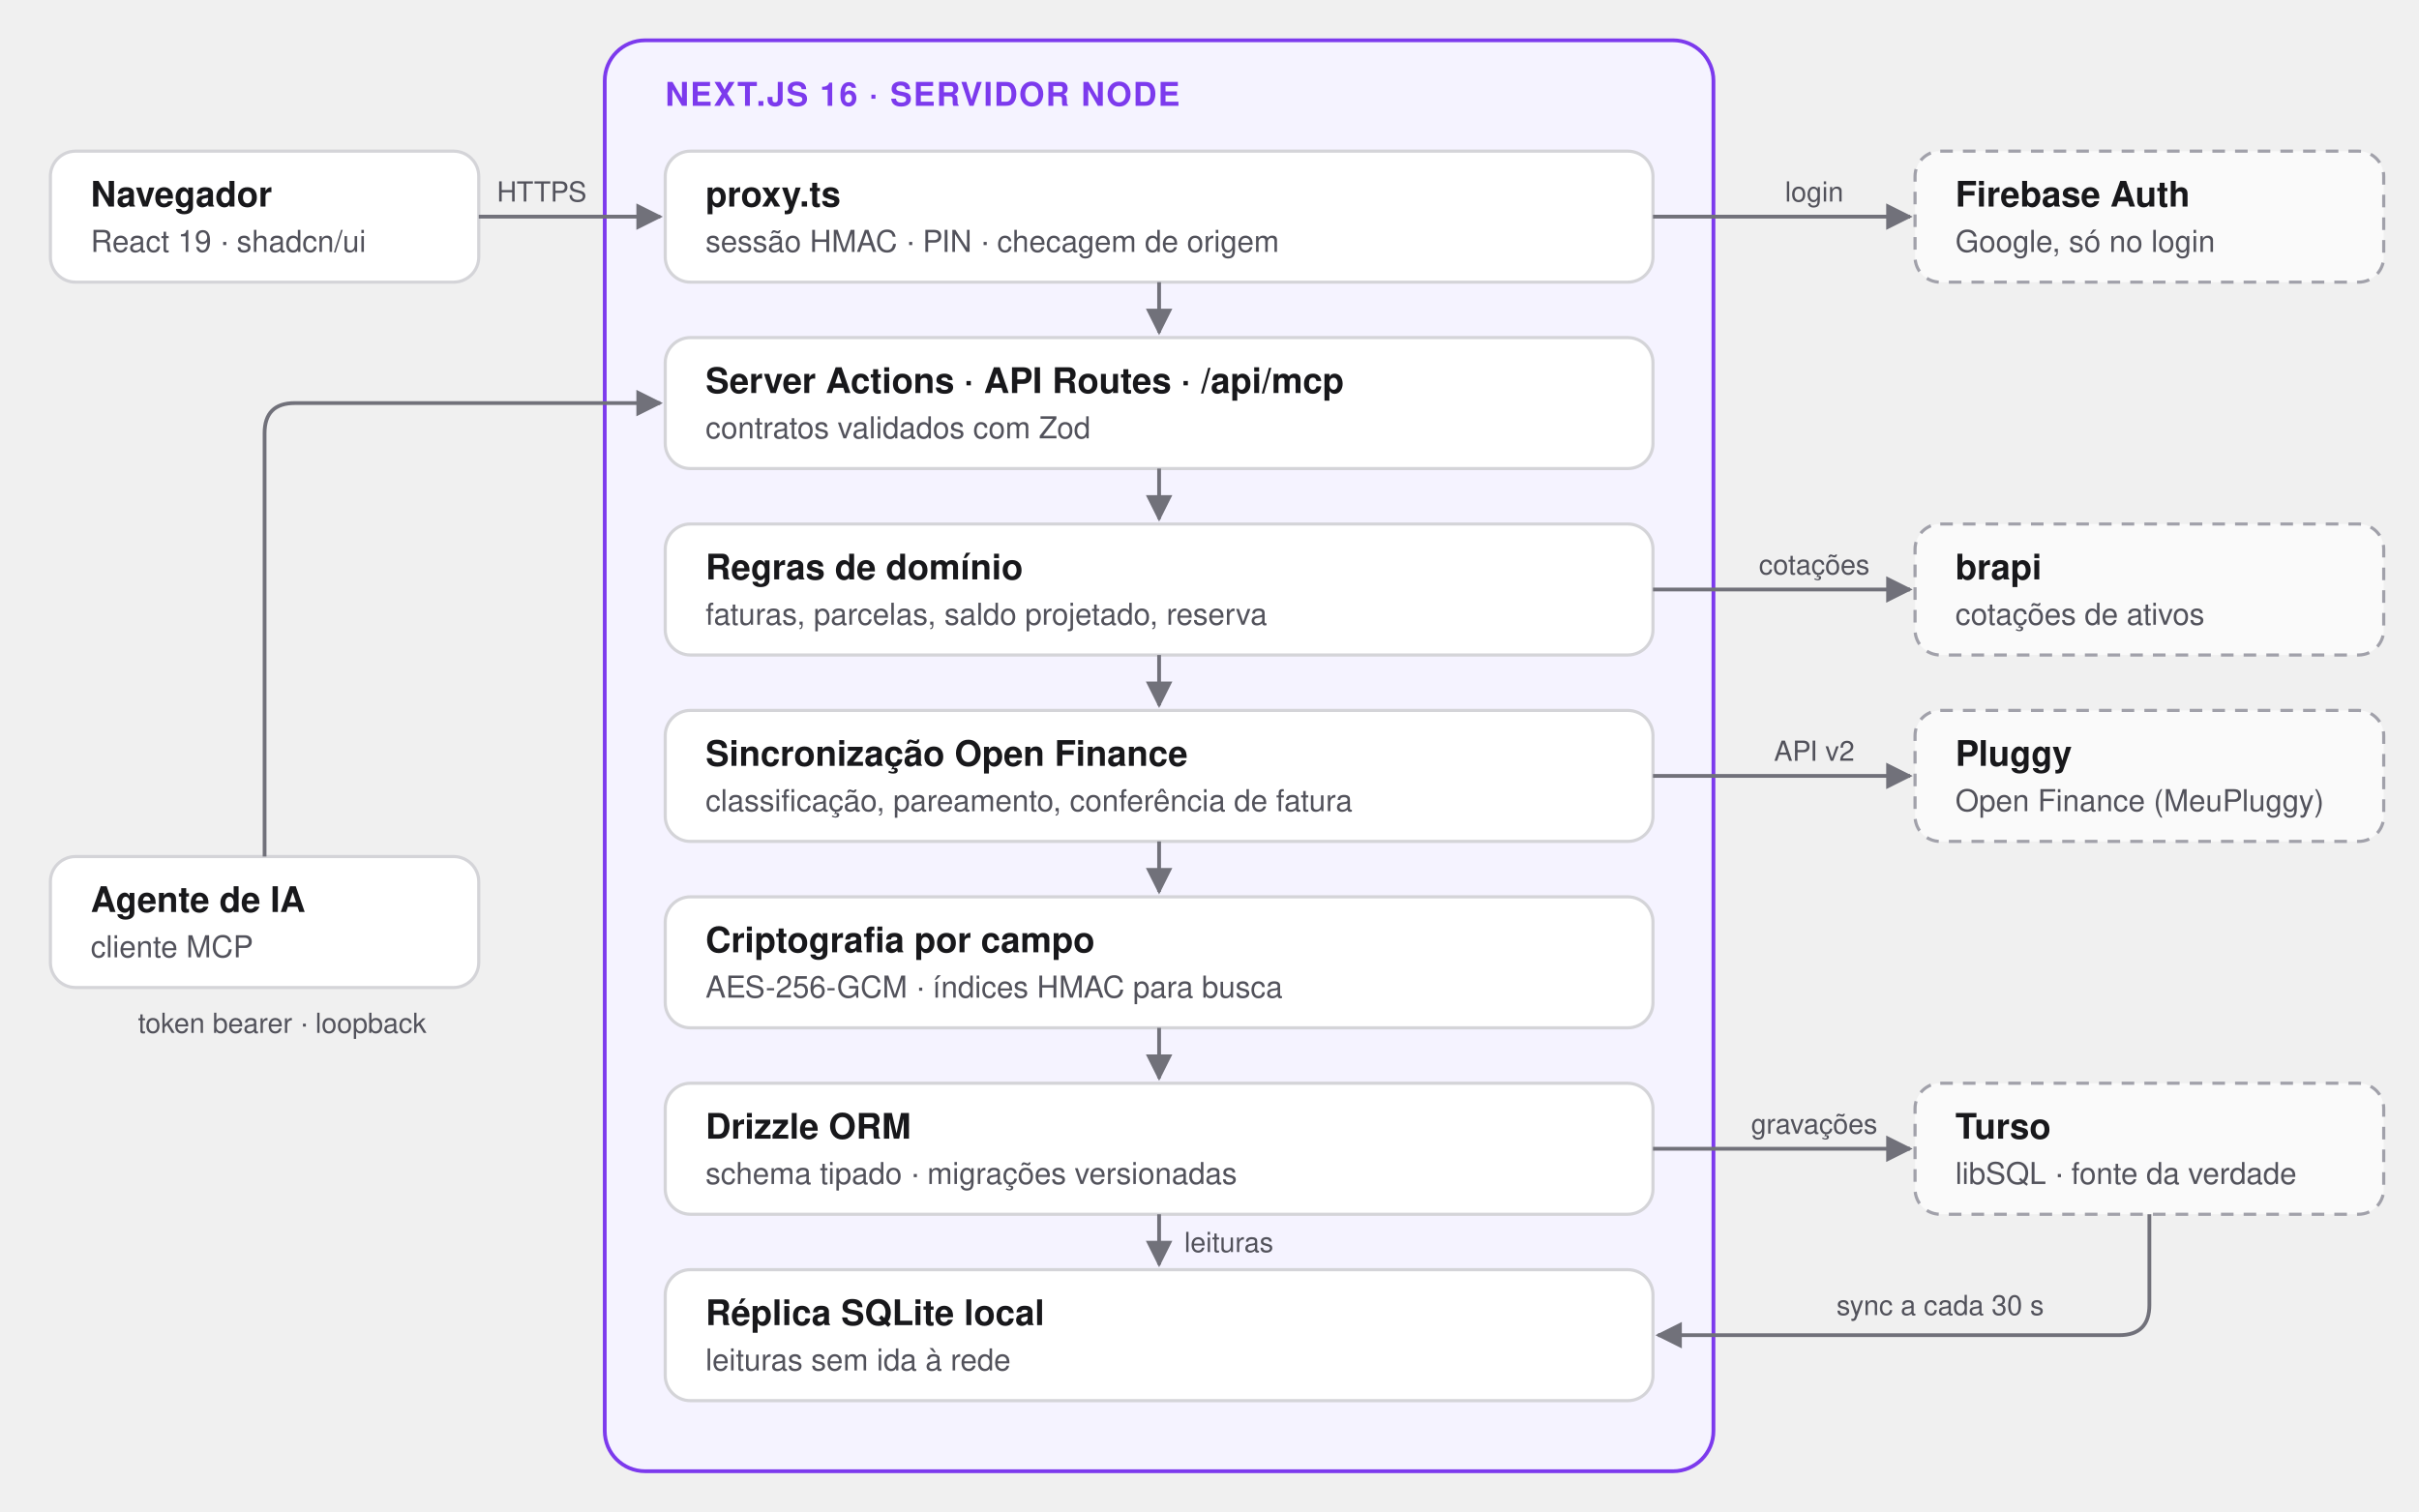
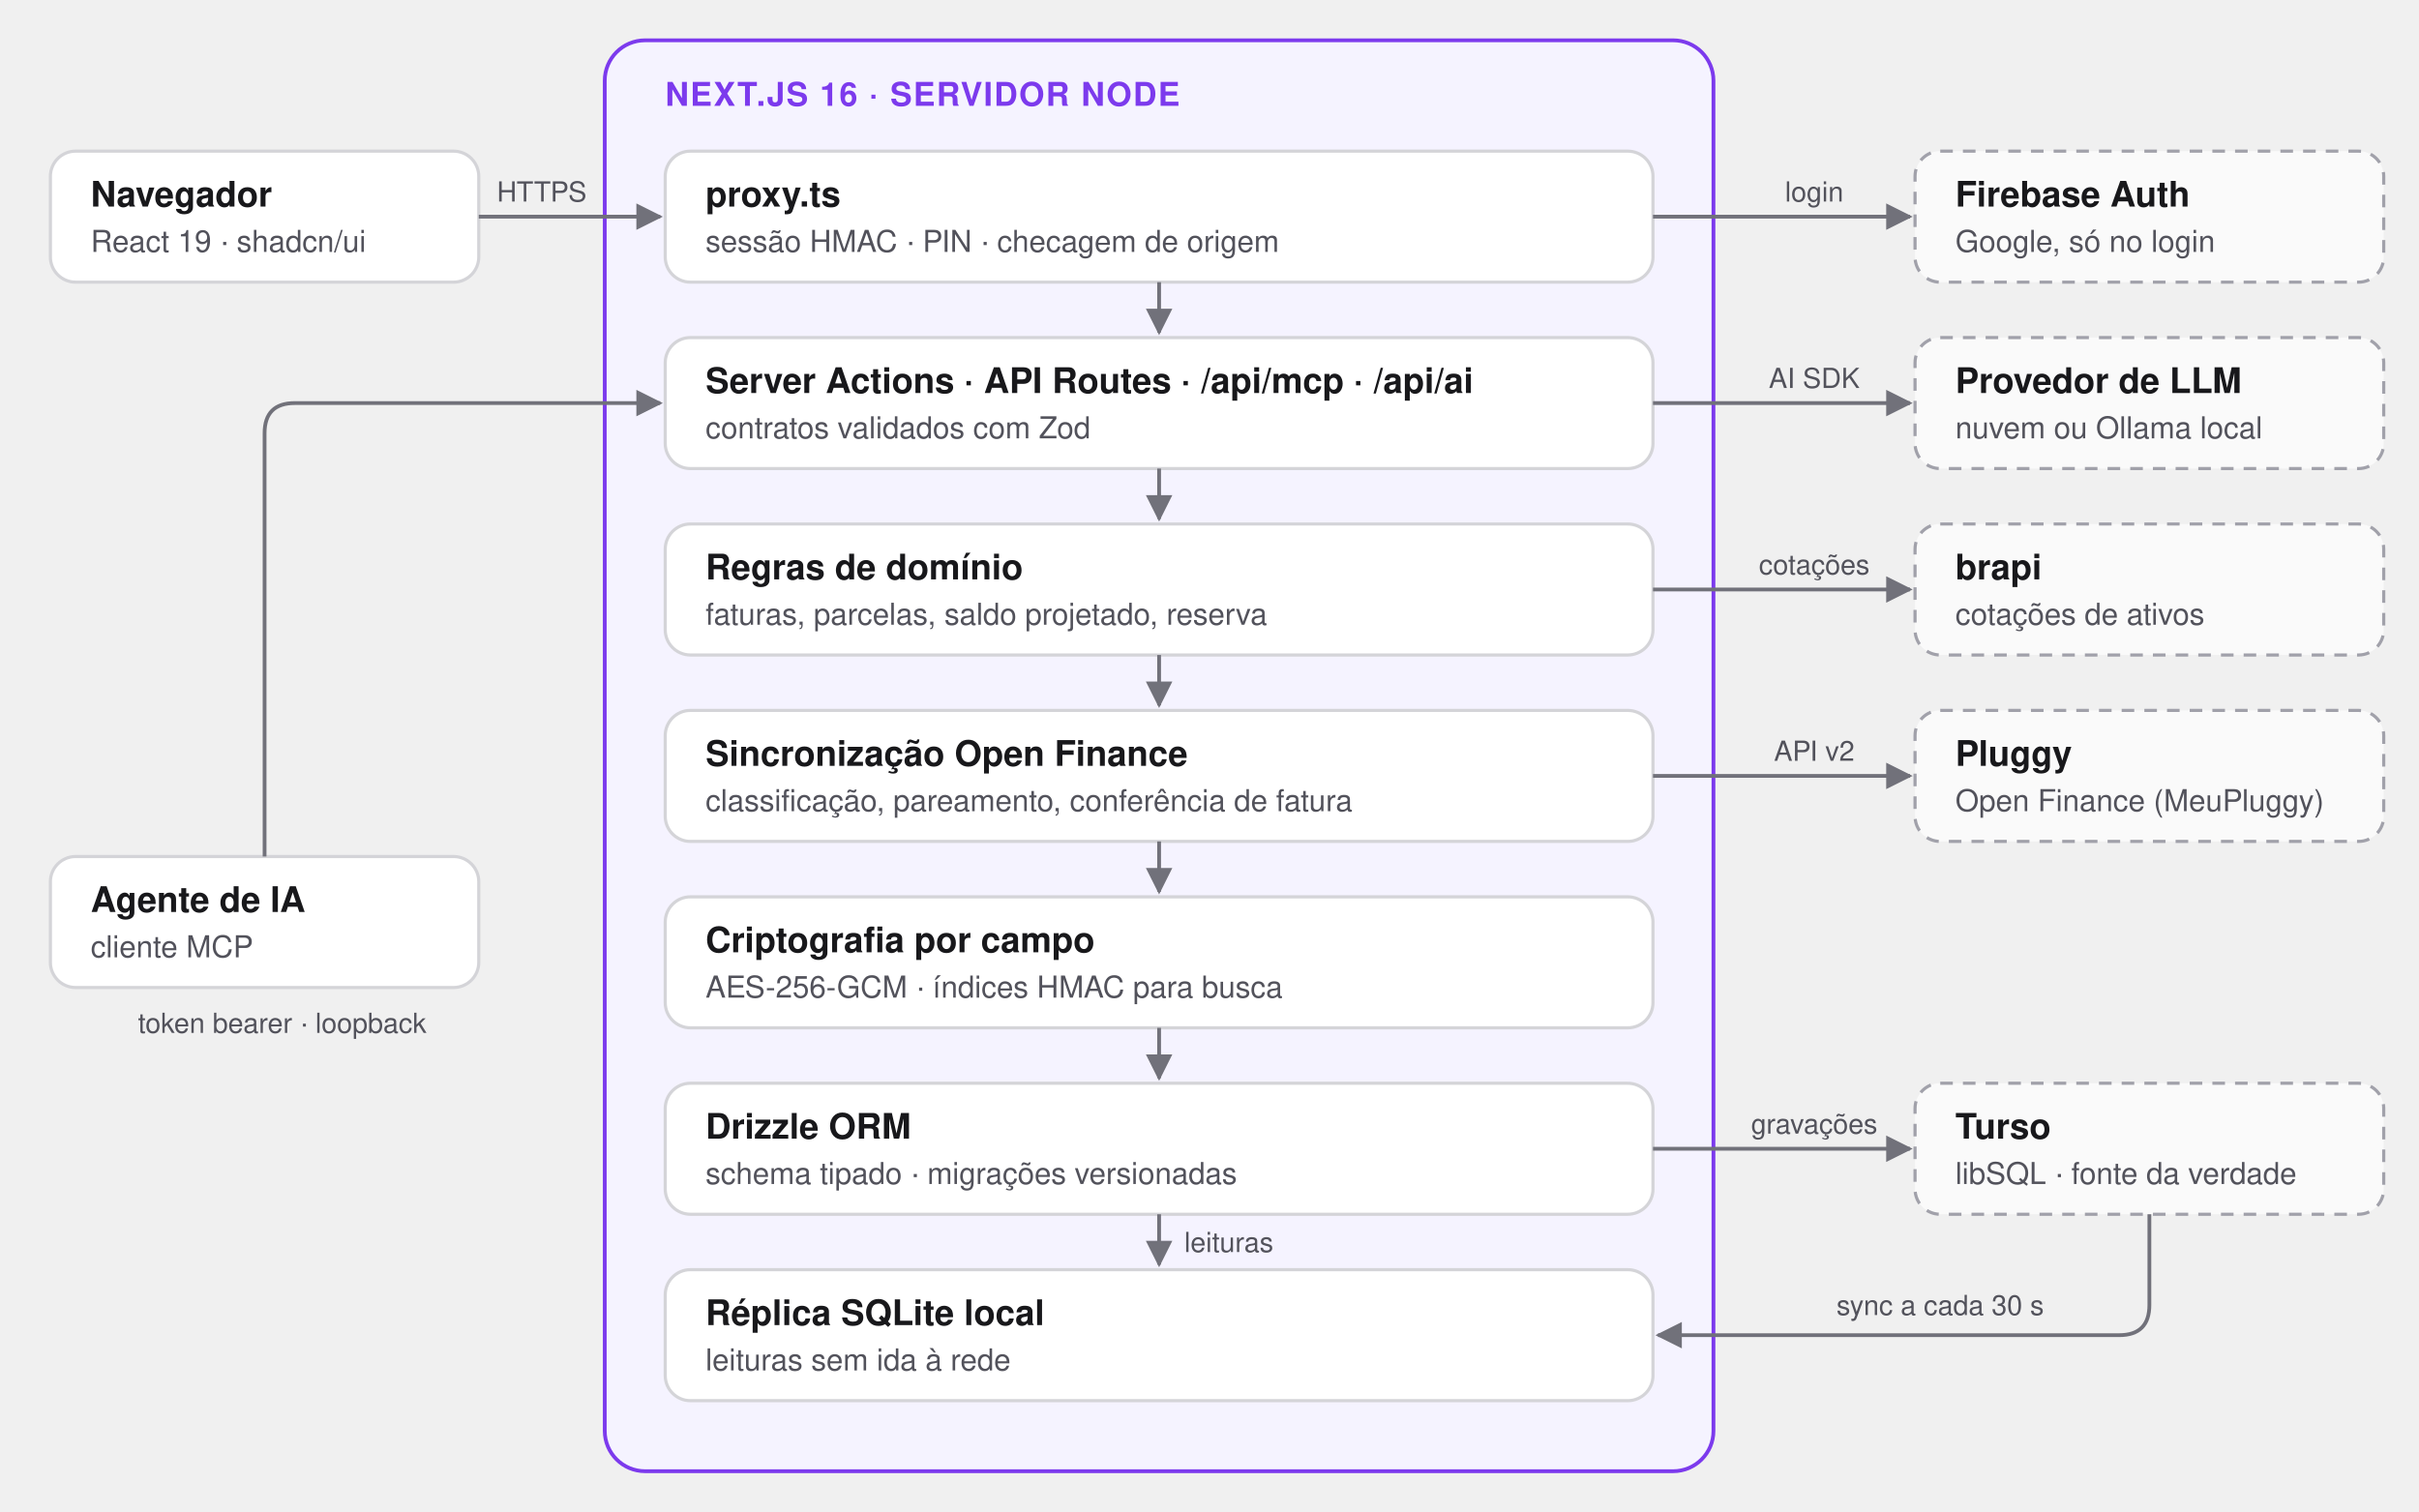
<svg xmlns="http://www.w3.org/2000/svg" viewBox="0 0 960 600" width="960" height="600" font-family="ui-sans-serif, system-ui, -apple-system, 'Segoe UI', Helvetica, Arial, sans-serif">
  <defs>
    <marker id="arrow" viewBox="0 0 10 10" refX="9" refY="5" markerWidth="7" markerHeight="7" orient="auto-start-reverse">
      <path d="M0 0L10 5L0 10z" fill="#71717a" />
    </marker>
  </defs>
  <rect x="240" y="16" width="440" height="568" rx="16" fill="#f5f3ff" stroke="#7c3aed" stroke-width="1.5" />
  <text x="264" y="42" font-size="13" font-weight="700" fill="#7c3aed" letter-spacing=".04em">NEXT.JS 16 · SERVIDOR NODE</text>
  <rect x="264" y="60" width="392" height="52" rx="10" fill="#ffffff" stroke="#d4d4d8" stroke-width="1.25" />
  <text x="280" y="82" font-size="14" font-weight="600" fill="#18181b">proxy.ts</text>
  <text x="280" y="100" font-size="12" fill="#52525b">sessão HMAC · PIN · checagem de origem</text>
  <path d="M460 112 V132" fill="none" stroke="#71717a" stroke-width="1.5" marker-end="url(#arrow)" />
  <rect x="264" y="134" width="392" height="52" rx="10" fill="#ffffff" stroke="#d4d4d8" stroke-width="1.25" />
-   <text x="280" y="156" font-size="14" font-weight="600" fill="#18181b">Server Actions · API Routes · /api/mcp</text>
+   <text x="280" y="156" font-size="14" font-weight="600" fill="#18181b">Server Actions · API Routes · /api/mcp · /api/ai</text>
  <text x="280" y="174" font-size="12" fill="#52525b">contratos validados com Zod</text>
  <path d="M460 186 V206" fill="none" stroke="#71717a" stroke-width="1.5" marker-end="url(#arrow)" />
  <rect x="264" y="208" width="392" height="52" rx="10" fill="#ffffff" stroke="#d4d4d8" stroke-width="1.25" />
  <text x="280" y="230" font-size="14" font-weight="600" fill="#18181b">Regras de domínio</text>
  <text x="280" y="248" font-size="12" fill="#52525b">faturas, parcelas, saldo projetado, reserva</text>
  <path d="M460 260 V280" fill="none" stroke="#71717a" stroke-width="1.5" marker-end="url(#arrow)" />
  <rect x="264" y="282" width="392" height="52" rx="10" fill="#ffffff" stroke="#d4d4d8" stroke-width="1.25" />
  <text x="280" y="304" font-size="14" font-weight="600" fill="#18181b">Sincronização Open Finance</text>
  <text x="280" y="322" font-size="12" fill="#52525b">classificação, pareamento, conferência de fatura</text>
  <path d="M460 334 V354" fill="none" stroke="#71717a" stroke-width="1.5" marker-end="url(#arrow)" />
  <rect x="264" y="356" width="392" height="52" rx="10" fill="#ffffff" stroke="#d4d4d8" stroke-width="1.25" />
  <text x="280" y="378" font-size="14" font-weight="600" fill="#18181b">Criptografia por campo</text>
  <text x="280" y="396" font-size="12" fill="#52525b">AES-256-GCM · índices HMAC para busca</text>
  <path d="M460 408 V428" fill="none" stroke="#71717a" stroke-width="1.5" marker-end="url(#arrow)" />
  <rect x="264" y="430" width="392" height="52" rx="10" fill="#ffffff" stroke="#d4d4d8" stroke-width="1.25" />
  <text x="280" y="452" font-size="14" font-weight="600" fill="#18181b">Drizzle ORM</text>
  <text x="280" y="470" font-size="12" fill="#52525b">schema tipado · migrações versionadas</text>
  <path d="M460 482 V502" fill="none" stroke="#71717a" stroke-width="1.5" marker-end="url(#arrow)" />
  <text x="470" y="497" font-size="11" fill="#52525b" text-anchor="start">leituras</text>
  <rect x="264" y="504" width="392" height="52" rx="10" fill="#ffffff" stroke="#d4d4d8" stroke-width="1.25" />
  <text x="280" y="526" font-size="14" font-weight="600" fill="#18181b">Réplica SQLite local</text>
  <text x="280" y="544" font-size="12" fill="#52525b">leituras sem ida à rede</text>
  <rect x="20" y="60" width="170" height="52" rx="10" fill="#ffffff" stroke="#d4d4d8" stroke-width="1.25" />
  <text x="36" y="82" font-size="14" font-weight="600" fill="#18181b">Navegador</text>
  <text x="36" y="100" font-size="12" fill="#52525b">React 19 · shadcn/ui</text>
  <rect x="20" y="340" width="170" height="52" rx="10" fill="#ffffff" stroke="#d4d4d8" stroke-width="1.25" />
  <text x="36" y="362" font-size="14" font-weight="600" fill="#18181b">Agente de IA</text>
  <text x="36" y="380" font-size="12" fill="#52525b">cliente MCP</text>
  <path d="M190 86 H262" fill="none" stroke="#71717a" stroke-width="1.5" marker-end="url(#arrow)" />
  <text x="215" y="80" font-size="11" fill="#52525b" text-anchor="middle">HTTPS</text>
  <path d="M105 340 V172 Q105 160 117 160 H262" fill="none" stroke="#71717a" stroke-width="1.5" marker-end="url(#arrow)" />
  <text x="112" y="410" font-size="11" fill="#52525b" text-anchor="middle">token bearer · loopback</text>
  <rect x="760" y="60" width="186" height="52" rx="10" fill="#fafafa" stroke="#a1a1aa" stroke-width="1.25" stroke-dasharray="5 4" />
  <text x="776" y="82" font-size="14" font-weight="600" fill="#18181b">Firebase Auth</text>
  <text x="776" y="100" font-size="12" fill="#52525b">Google, só no login</text>
+   <rect x="760" y="134" width="186" height="52" rx="10" fill="#fafafa" stroke="#a1a1aa" stroke-width="1.25" stroke-dasharray="5 4" />
+   <text x="776" y="156" font-size="14" font-weight="600" fill="#18181b">Provedor de LLM</text>
+   <text x="776" y="174" font-size="12" fill="#52525b">nuvem ou Ollama local</text>
+   <path d="M656 160.0 H758" fill="none" stroke="#71717a" stroke-width="1.5" marker-end="url(#arrow)" />
+   <text x="720" y="154.0" font-size="11" fill="#52525b" text-anchor="middle">AI SDK</text>
  <rect x="760" y="208" width="186" height="52" rx="10" fill="#fafafa" stroke="#a1a1aa" stroke-width="1.25" stroke-dasharray="5 4" />
  <text x="776" y="230" font-size="14" font-weight="600" fill="#18181b">brapi</text>
  <text x="776" y="248" font-size="12" fill="#52525b">cotações de ativos</text>
  <rect x="760" y="282" width="186" height="52" rx="10" fill="#fafafa" stroke="#a1a1aa" stroke-width="1.25" stroke-dasharray="5 4" />
  <text x="776" y="304" font-size="14" font-weight="600" fill="#18181b">Pluggy</text>
  <text x="776" y="322" font-size="12" fill="#52525b">Open Finance (MeuPluggy)</text>
  <rect x="760" y="430" width="186" height="52" rx="10" fill="#fafafa" stroke="#a1a1aa" stroke-width="1.25" stroke-dasharray="5 4" />
  <text x="776" y="452" font-size="14" font-weight="600" fill="#18181b">Turso</text>
  <text x="776" y="470" font-size="12" fill="#52525b">libSQL · fonte da verdade</text>
  <path d="M656 86.0 H758" fill="none" stroke="#71717a" stroke-width="1.5" marker-end="url(#arrow)" />
  <text x="720" y="80.0" font-size="11" fill="#52525b" text-anchor="middle">login</text>
  <path d="M656 234.0 H758" fill="none" stroke="#71717a" stroke-width="1.5" marker-end="url(#arrow)" />
  <text x="720" y="228.0" font-size="11" fill="#52525b" text-anchor="middle">cotações</text>
  <path d="M656 308.0 H758" fill="none" stroke="#71717a" stroke-width="1.5" marker-end="url(#arrow)" />
  <text x="720" y="302.0" font-size="11" fill="#52525b" text-anchor="middle">API v2</text>
  <path d="M656 456.0 H758" fill="none" stroke="#71717a" stroke-width="1.5" marker-end="url(#arrow)" />
  <text x="720" y="450.0" font-size="11" fill="#52525b" text-anchor="middle">gravações</text>
  <path d="M853 482 V518.0 Q853 530.0 841 530.0 H658" fill="none" stroke="#71717a" stroke-width="1.5" marker-end="url(#arrow)" />
  <text x="770" y="522.0" font-size="11" fill="#52525b" text-anchor="middle">sync a cada 30 s</text>
</svg>
